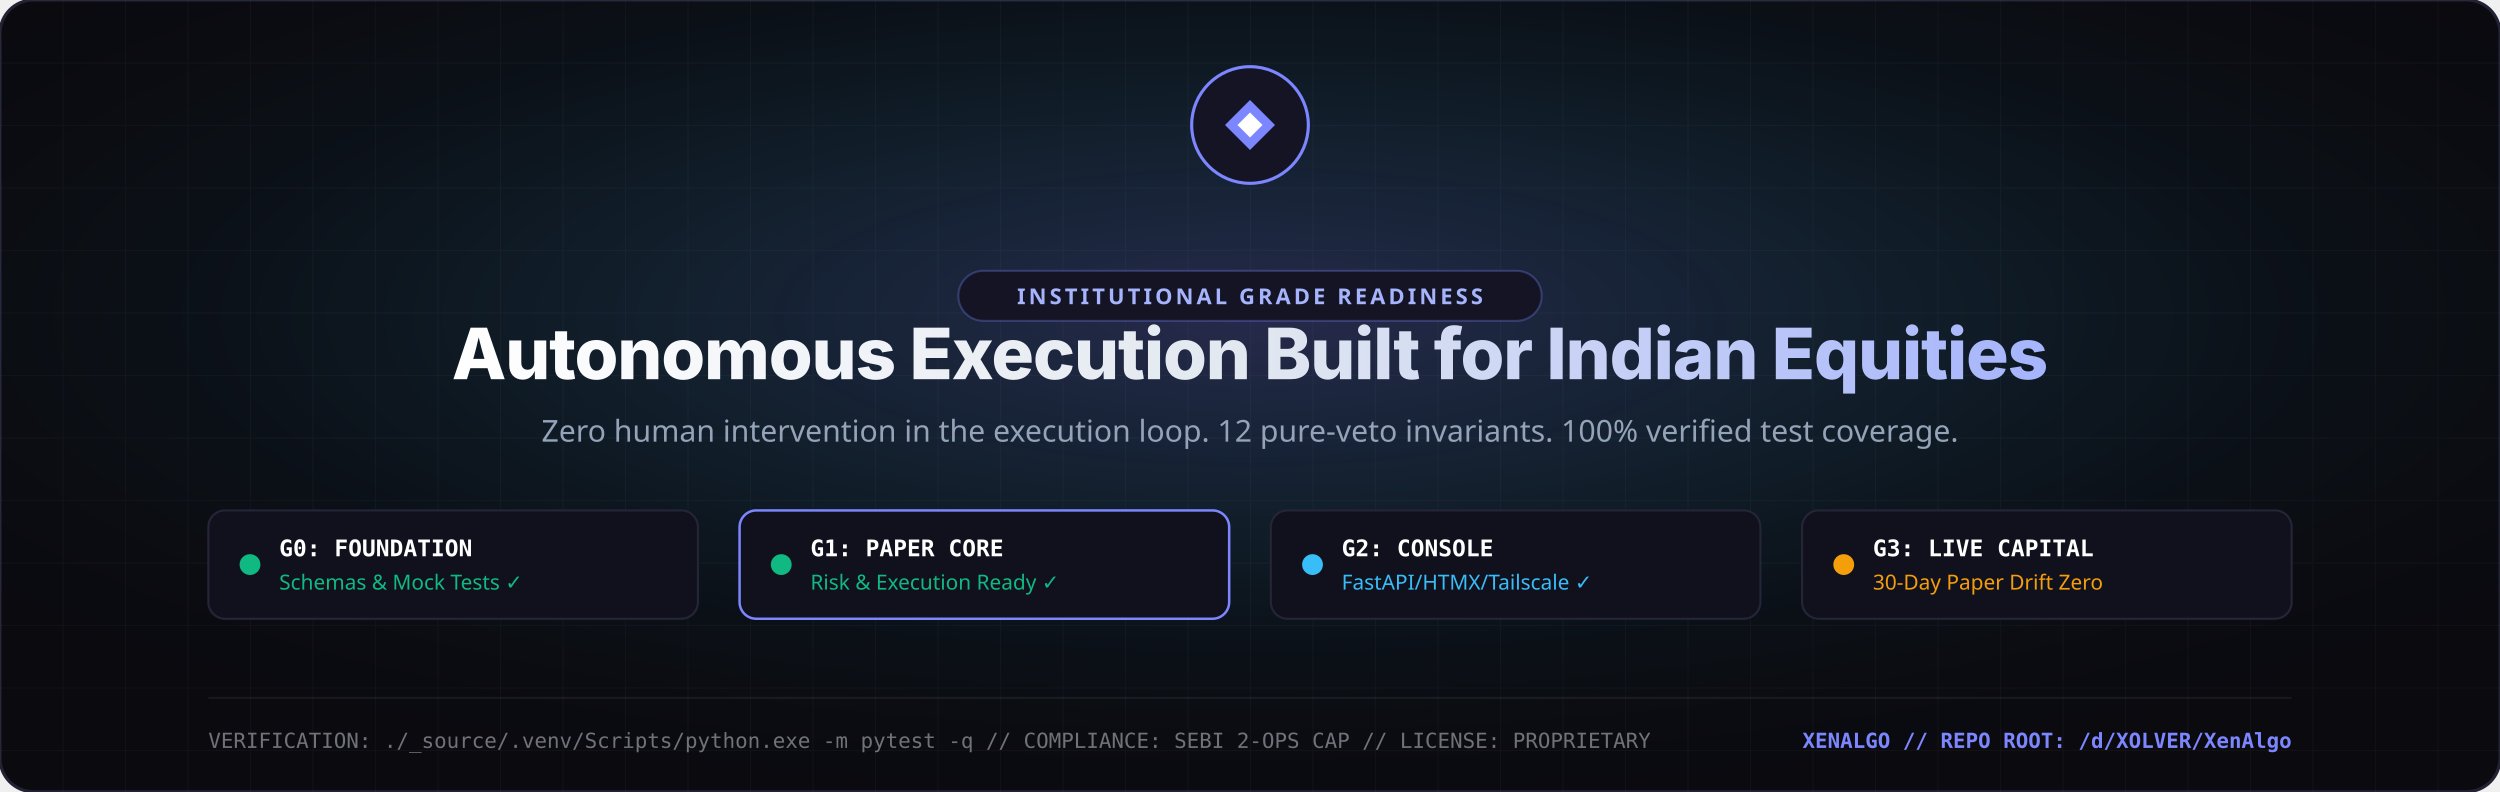
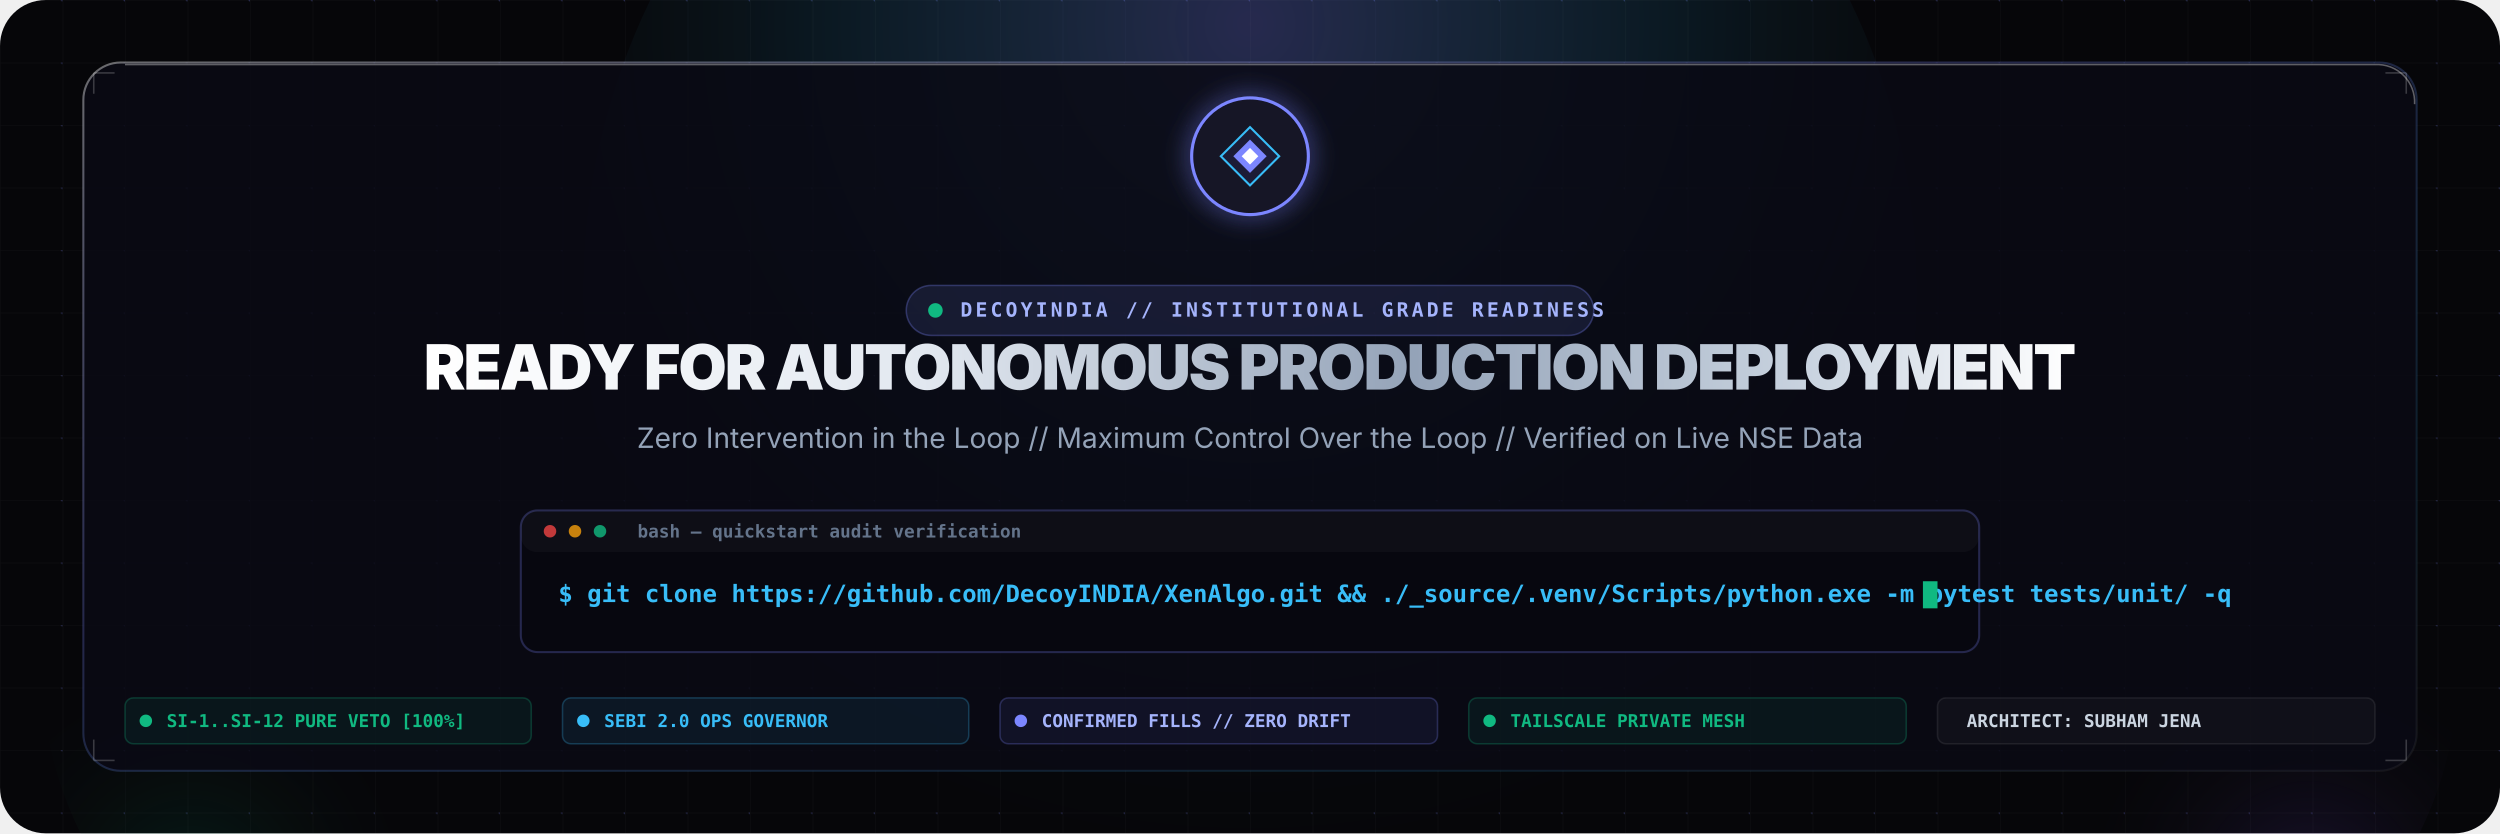
- <svg xmlns="http://www.w3.org/2000/svg" viewBox="0 0 1200 380" width="100%" height="auto">
+ <svg xmlns="http://www.w3.org/2000/svg" viewBox="0 0 1200 400" width="100%" height="auto">
  <defs>
-     <radialGradient id="ctaCenterGlow" cx="50%" cy="40%" r="65%">
-       <stop offset="0%" stop-color="#7C86FF" stop-opacity="0.25" />
-       <stop offset="50%" stop-color="#38BDF8" stop-opacity="0.08" />
-       <stop offset="100%" stop-color="#0A0A0F" stop-opacity="0" />
+     <radialGradient id="ctaSpotMain" cx="50%" cy="30%" r="65%">
+       <stop offset="0%" stop-color="#7C86FF" stop-opacity="0.28" />
+       <stop offset="50%" stop-color="#38BDF8" stop-opacity="0.1" />
+       <stop offset="100%" stop-color="#060609" stop-opacity="0" />
    </radialGradient>
-     <linearGradient id="ctaTextGrad" x1="0%" y1="0%" x2="100%" y2="0%">
+     <radialGradient id="ctaSpotGreen" cx="20%" cy="80%" r="45%">
+       <stop offset="0%" stop-color="#10B981" stop-opacity="0.14" />
+       <stop offset="70%" stop-color="#060609" stop-opacity="0" />
+     </radialGradient>
+     <radialGradient id="ctaSpotViolet" cx="80%" cy="80%" r="45%">
+       <stop offset="0%" stop-color="#8B5CF6" stop-opacity="0.16" />
+       <stop offset="70%" stop-color="#060609" stop-opacity="0" />
+     </radialGradient>
+     <linearGradient id="ctaGlassGrad" x1="0%" y1="0%" x2="100%" y2="100%">
+       <stop offset="0%" stop-color="#FFFFFF" stop-opacity="0.08" />
+       <stop offset="40%" stop-color="#FFFFFF" stop-opacity="0.02" />
+       <stop offset="100%" stop-color="#7C86FF" stop-opacity="0.04" />
+     </linearGradient>
+     <linearGradient id="ctaGlassBorder" x1="0%" y1="0%" x2="100%" y2="100%">
+       <stop offset="0%" stop-color="#FFFFFF" stop-opacity="0.4" />
+       <stop offset="40%" stop-color="#7C86FF" stop-opacity="0.25" />
+       <stop offset="80%" stop-color="#38BDF8" stop-opacity="0.12" />
+       <stop offset="100%" stop-color="#FFFFFF" stop-opacity="0.05" />
+     </linearGradient>
+     <linearGradient id="ctaTitleMetallic" x1="0%" y1="0%" x2="100%" y2="0%">
      <stop offset="0%" stop-color="#FFFFFF" />
-       <stop offset="50%" stop-color="#E2E8F0" />
-       <stop offset="100%" stop-color="#A5B4FC" />
+       <stop offset="30%" stop-color="#E2E8F0" />
+       <stop offset="60%" stop-color="#94A3B8" />
+       <stop offset="85%" stop-color="#CBD5E1" />
+       <stop offset="100%" stop-color="#FFFFFF" />
    </linearGradient>
    <pattern id="ctaGrid" width="30" height="30" patternUnits="userSpaceOnUse">
-       <path d="M 30 0 L 0 0 0 30" fill="none" stroke="rgba(255,255,255,0.03)" stroke-width="1" />
+       <path d="M 30 0 L 0 0 0 30" fill="none" stroke="rgba(255,255,255,0.03)" stroke-width="0.75" />
+       <circle cx="30" cy="0" r="0.75" fill="rgba(124,134,255,0.25)" />
    </pattern>
+     <filter id="beaconGlowFilter" x="-30%" y="-30%" width="160%" height="160%">
+       <feGaussianBlur stdDeviation="6" result="blur" />
+       <feMerge>
+         <feMergeNode in="blur" />
+         <feMergeNode in="SourceGraphic" />
+       </feMerge>
+     </filter>
  </defs>
  <style>
-     @keyframes beaconPulse {
-       0% { r: 8px; opacity: 0.9; }
-       100% { r: 60px; opacity: 0; }
+     /* GSAP Precision Bezier Motion Keyframes */
+     @keyframes beaconExpandWave {
+       0% { r: 12px; opacity: 0.9; stroke-width: 2px; }
+       100% { r: 75px; opacity: 0; stroke-width: 0.5px; }
    }
-     @keyframes auraFloat {
-       0%, 100% { transform: translateY(0px); }
-       50% { transform: translateY(-4px); }
+     @keyframes diamondFloat {
+       0%, 100% { transform: translateY(0px) scale(1); }
+       50% { transform: translateY(-5px) scale(1.04); }
    }
-     .pulse-beacon {
-       animation: beaconPulse 2.4s ease-out infinite;
+     @keyframes terminalCursorBlink {
+       0%, 100% { opacity: 1; }
+       50% { opacity: 0; }
    }
-     .floating-beacon {
-       animation: auraFloat 4s ease-in-out infinite;
+     @keyframes statusBlinkSlow {
+       0%, 100% { opacity: 1; filter: drop-shadow(0 0 4px #10B981); }
+       50% { opacity: 0.4; filter: none; }
    }

+     .beacon-wave-1 { animation: beaconExpandWave 2.8s cubic-bezier(0.16, 1, 0.3, 1) infinite; }
+     .beacon-wave-2 { animation: beaconExpandWave 2.8s cubic-bezier(0.16, 1, 0.3, 1) 1.4s infinite; }
+     .diamond-icon { animation: diamondFloat 4.5s ease-in-out infinite; }
+     .term-cur { animation: terminalCursorBlink 0.9s step-start infinite; }
+     .live-dot-pulse { animation: statusBlinkSlow 2s ease-in-out infinite; }
+ 
    @media (prefers-reduced-motion: reduce) {
-       .pulse-beacon, .floating-beacon {
+       .beacon-wave-1, .beacon-wave-2, .diamond-icon,
+       .term-cur, .live-dot-pulse {
        animation: none !important;
      }
    }
  </style>
-   <rect width="1200" height="380" rx="16" fill="#0A0A0F" stroke="#222234" stroke-width="1.5" />
-   <rect width="1200" height="380" fill="url(#ctaGrid)" rx="16" />
-   <rect width="1200" height="380" fill="url(#ctaCenterGlow)" rx="16" />
-   <g class="floating-beacon" transform="translate(600, 60)">
-     <circle class="pulse-beacon" cx="0" cy="0" r="15" fill="none" stroke="#7C86FF" stroke-width="1.5" />
-     <circle cx="0" cy="0" r="28" fill="#141424" stroke="#7C86FF" stroke-width="1.5" />
-     <polygon points="0,-12 12,0 0,12 -12,0" fill="#7C86FF" />
-     <polygon points="0,-6 6,0 0,6 -6,0" fill="#FFFFFF" />
+   <rect width="1200" height="400" fill="#060609" rx="22" />
+   <rect width="1200" height="400" fill="url(#ctaGrid)" rx="22" />
+   <circle cx="600" cy="140" r="320" fill="url(#ctaSpotMain)" />
+   <circle cx="200" cy="320" r="180" fill="url(#ctaSpotGreen)" />
+   <circle cx="1000" cy="320" r="180" fill="url(#ctaSpotViolet)" />
+   <g>
+     <rect x="40" y="30" width="1120" height="340" rx="18" fill="#0A0A14" fill-opacity="0.85" stroke="url(#ctaGlassBorder)" stroke-width="1" />
+     <path d="M 60 31 L 1140 31 A 18 18 0 0 1 1159 50" fill="none" stroke="#FFFFFF" stroke-opacity="0.35" stroke-width="0.75" />
  </g>
-   <g transform="translate(600, 130)">
-     <rect x="-140" y="0" width="280" height="24" rx="12" fill="#141424" stroke="rgba(124,134,255,0.3)" stroke-width="1" />
-     <text x="0" y="16" text-anchor="middle" font-family="'Segoe UI', sans-serif" font-weight="700" font-size="10.5" fill="#A5B4FC" letter-spacing="1.5">
-       INSTITUTIONAL GRADE READINESS
+   <g transform="translate(600, 75)">
+     <circle class="beacon-wave-1" cx="0" cy="0" r="14" fill="none" stroke="#7C86FF" />
+     <circle class="beacon-wave-2" cx="0" cy="0" r="14" fill="none" stroke="#38BDF8" />
+     <g class="diamond-icon">
+       <circle cx="0" cy="0" r="28" fill="#121226" stroke="#7C86FF" stroke-width="1.5" filter="url(#beaconGlowFilter)" />
+       <polygon points="0,-14 14,0 0,14 -14,0" fill="#1C1C36" stroke="#38BDF8" stroke-width="1" />
+       <polygon points="0,-8 8,0 0,8 -8,0" fill="#7C86FF" />
+       <polygon points="0,-4 4,0 0,4 -4,0" fill="#FFFFFF" />
+     </g>
+   </g>
+   <g transform="translate(600, 145)">
+     <g transform="translate(-165, -8)">
+       <rect x="0" y="0" width="330" height="24" rx="12" fill="rgba(124,134,255,0.12)" stroke="rgba(124,134,255,0.3)" stroke-width="0.75" />
+       <circle class="live-dot-pulse" cx="14" cy="12" r="3.5" fill="#10B981" />
+       <text x="26" y="15" font-family="'JetBrains Mono', monospace" font-size="9.5" font-weight="700" fill="#A5B4FC" letter-spacing="1.5px">
+         DECOYINDIA // INSTITUTIONAL GRADE READINESS
+       </text>
+     </g>
+     <text y="42" text-anchor="middle" font-family="'Inter', -apple-system, sans-serif" font-size="30" font-weight="900" fill="url(#ctaTitleMetallic)" letter-spacing="-1px">
+       READY FOR AUTONOMOUS PRODUCTION DEPLOYMENT
    </text>
-     <text x="0" y="52" text-anchor="middle" font-family="'Segoe UI', 'Inter', -apple-system, sans-serif" font-weight="800" font-size="34" fill="url(#ctaTextGrad)" letter-spacing="-0.5">
-       Autonomous Execution Built for Indian Equities
-     </text>
-     <text x="0" y="82" text-anchor="middle" font-family="'Segoe UI', sans-serif" font-weight="400" font-size="14.5" fill="#94A3B8">
-       Zero human intervention in the execution loop. 12 pure-veto invariants. 100% verified test coverage.
+     <text y="70" text-anchor="middle" font-family="'Inter', sans-serif" font-size="13.5" font-weight="400" fill="#94A3B8">
+       Zero Intervention in the Loop // Maximum Control Over the Loop // Verified on Live NSE Data
    </text>
  </g>
-   <g transform="translate(100, 245)">
-     <g transform="translate(0, 0)">
-       <rect width="235" height="52" rx="8" fill="#11111E" stroke="#252538" stroke-width="1" />
-       <circle cx="20" cy="26" r="5" fill="#10B981" />
-       <text x="34" y="22" font-family="'Cascadia Code', monospace" font-size="11" font-weight="700" fill="#FFFFFF">G0: FOUNDATION</text>
-       <text x="34" y="38" font-family="'Segoe UI', sans-serif" font-size="10" fill="#10B981">Schemas &amp; Mock Tests ✓</text>
-     </g>
-     <g transform="translate(255, 0)">
-       <rect width="235" height="52" rx="8" fill="#11111E" stroke="#7C86FF" stroke-width="1.2" />
-       <circle cx="20" cy="26" r="5" fill="#10B981" />
-       <text x="34" y="22" font-family="'Cascadia Code', monospace" font-size="11" font-weight="700" fill="#FFFFFF">G1: PAPER CORE</text>
-       <text x="34" y="38" font-family="'Segoe UI', sans-serif" font-size="10" fill="#10B981">Risk &amp; Execution Ready ✓</text>
-     </g>
-     <g transform="translate(510, 0)">
-       <rect width="235" height="52" rx="8" fill="#11111E" stroke="#252538" stroke-width="1" />
-       <circle cx="20" cy="26" r="5" fill="#38BDF8" />
-       <text x="34" y="22" font-family="'Cascadia Code', monospace" font-size="11" font-weight="700" fill="#FFFFFF">G2: CONSOLE</text>
-       <text x="34" y="38" font-family="'Segoe UI', sans-serif" font-size="10" fill="#38BDF8">FastAPI/HTMX/Tailscale ✓</text>
-     </g>
-     <g transform="translate(765, 0)">
-       <rect width="235" height="52" rx="8" fill="#11111E" stroke="#252538" stroke-width="1" />
-       <circle cx="20" cy="26" r="5" fill="#F59E0B" />
-       <text x="34" y="22" font-family="'Cascadia Code', monospace" font-size="11" font-weight="700" fill="#FFFFFF">G3: LIVE CAPITAL</text>
-       <text x="34" y="38" font-family="'Segoe UI', sans-serif" font-size="10" fill="#F59E0B">30-Day Paper Drift Zero</text>
+   <g transform="translate(250, 245)">
+     <rect width="700" height="68" rx="8" fill="#07070F" stroke="rgba(124,134,255,0.25)" stroke-width="1" />
+     <rect width="700" height="20" rx="8" fill="rgba(255,255,255,0.03)" />
+     <circle cx="14" cy="10" r="3" fill="#EF4444" opacity="0.8" />
+     <circle cx="26" cy="10" r="3" fill="#F59E0B" opacity="0.8" />
+     <circle cx="38" cy="10" r="3" fill="#10B981" opacity="0.8" />
+     <text x="56" y="13" font-family="'JetBrains Mono', monospace" font-size="8.5" font-weight="600" fill="#64748B">bash — quickstart audit verification</text>
+     <g transform="translate(18, 44)">
+       <text font-family="'JetBrains Mono', monospace" font-size="11.5" font-weight="700" fill="#38BDF8">
+         $ git clone https://github.com/DecoyINDIA/XenAlgo.git &amp;&amp; ./_source/.venv/Scripts/python.exe -m pytest tests/unit/ -q
+       </text>
+       <rect class="term-cur" x="655" y="-10" width="7" height="13" fill="#10B981" />
    </g>
  </g>
-   <g transform="translate(100, 335)">
-     <line x1="0" y1="0" x2="1000" y2="0" stroke="rgba(255,255,255,0.06)" stroke-width="1" />
-     <text x="0" y="24" font-family="'Cascadia Code', monospace" font-size="10" fill="#71717A">
-       VERIFICATION: ./_source/.venv/Scripts/python.exe -m pytest -q // COMPLIANCE: SEBI 2-OPS CAP // LICENSE: PROPRIETARY
-     </text>
-     <text x="1000" y="24" text-anchor="end" font-family="'Cascadia Code', monospace" font-size="10" font-weight="700" fill="#7C86FF">
-       XENALGO // REPO ROOT: /d/XOLVER/XenAlgo
-     </text>
+   <g transform="translate(60, 335)">
+     <g transform="translate(0, 0)">
+       <rect width="195" height="22" rx="4" fill="rgba(16,185,129,0.08)" stroke="rgba(16,185,129,0.25)" stroke-width="0.75" />
+       <circle cx="10" cy="11" r="3" fill="#10B981" />
+       <text x="20" y="14" font-family="'JetBrains Mono', monospace" font-size="8.5" font-weight="700" fill="#10B981">SI-1..SI-12 PURE VETO [100%]</text>
+     </g>
+     <g transform="translate(210, 0)">
+       <rect width="195" height="22" rx="4" fill="rgba(56,189,248,0.08)" stroke="rgba(56,189,248,0.25)" stroke-width="0.75" />
+       <circle cx="10" cy="11" r="3" fill="#38BDF8" />
+       <text x="20" y="14" font-family="'JetBrains Mono', monospace" font-size="8.5" font-weight="700" fill="#38BDF8">SEBI 2.0 OPS GOVERNOR</text>
+     </g>
+     <g transform="translate(420, 0)">
+       <rect width="210" height="22" rx="4" fill="rgba(124,134,255,0.08)" stroke="rgba(124,134,255,0.25)" stroke-width="0.75" />
+       <circle cx="10" cy="11" r="3" fill="#7C86FF" />
+       <text x="20" y="14" font-family="'JetBrains Mono', monospace" font-size="8.5" font-weight="700" fill="#A5B4FC">CONFIRMED FILLS // ZERO DRIFT</text>
+     </g>
+     <g transform="translate(645, 0)">
+       <rect width="210" height="22" rx="4" fill="rgba(16,185,129,0.08)" stroke="rgba(16,185,129,0.25)" stroke-width="0.75" />
+       <circle cx="10" cy="11" r="3" fill="#10B981" />
+       <text x="20" y="14" font-family="'JetBrains Mono', monospace" font-size="8.5" font-weight="700" fill="#10B981">TAILSCALE PRIVATE MESH</text>
+     </g>
+     <g transform="translate(870, 0)">
+       <rect width="210" height="22" rx="4" fill="rgba(255,255,255,0.03)" stroke="rgba(255,255,255,0.08)" stroke-width="0.75" />
+       <text x="14" y="14" font-family="'JetBrains Mono', monospace" font-size="8.5" font-weight="700" fill="#CBD5E1">ARCHITECT: SUBHAM JENA</text>
+     </g>
+   </g>
+   <g stroke="rgba(255,255,255,0.2)" stroke-width="0.75">
+     <path d="M 45 35 L 55 35 M 45 35 L 45 45" />
+     <path d="M 1155 35 L 1145 35 M 1155 35 L 1155 45" />
+     <path d="M 45 365 L 55 365 M 45 365 L 45 355" />
+     <path d="M 1155 365 L 1145 365 M 1155 365 L 1155 355" />
  </g>
</svg>
